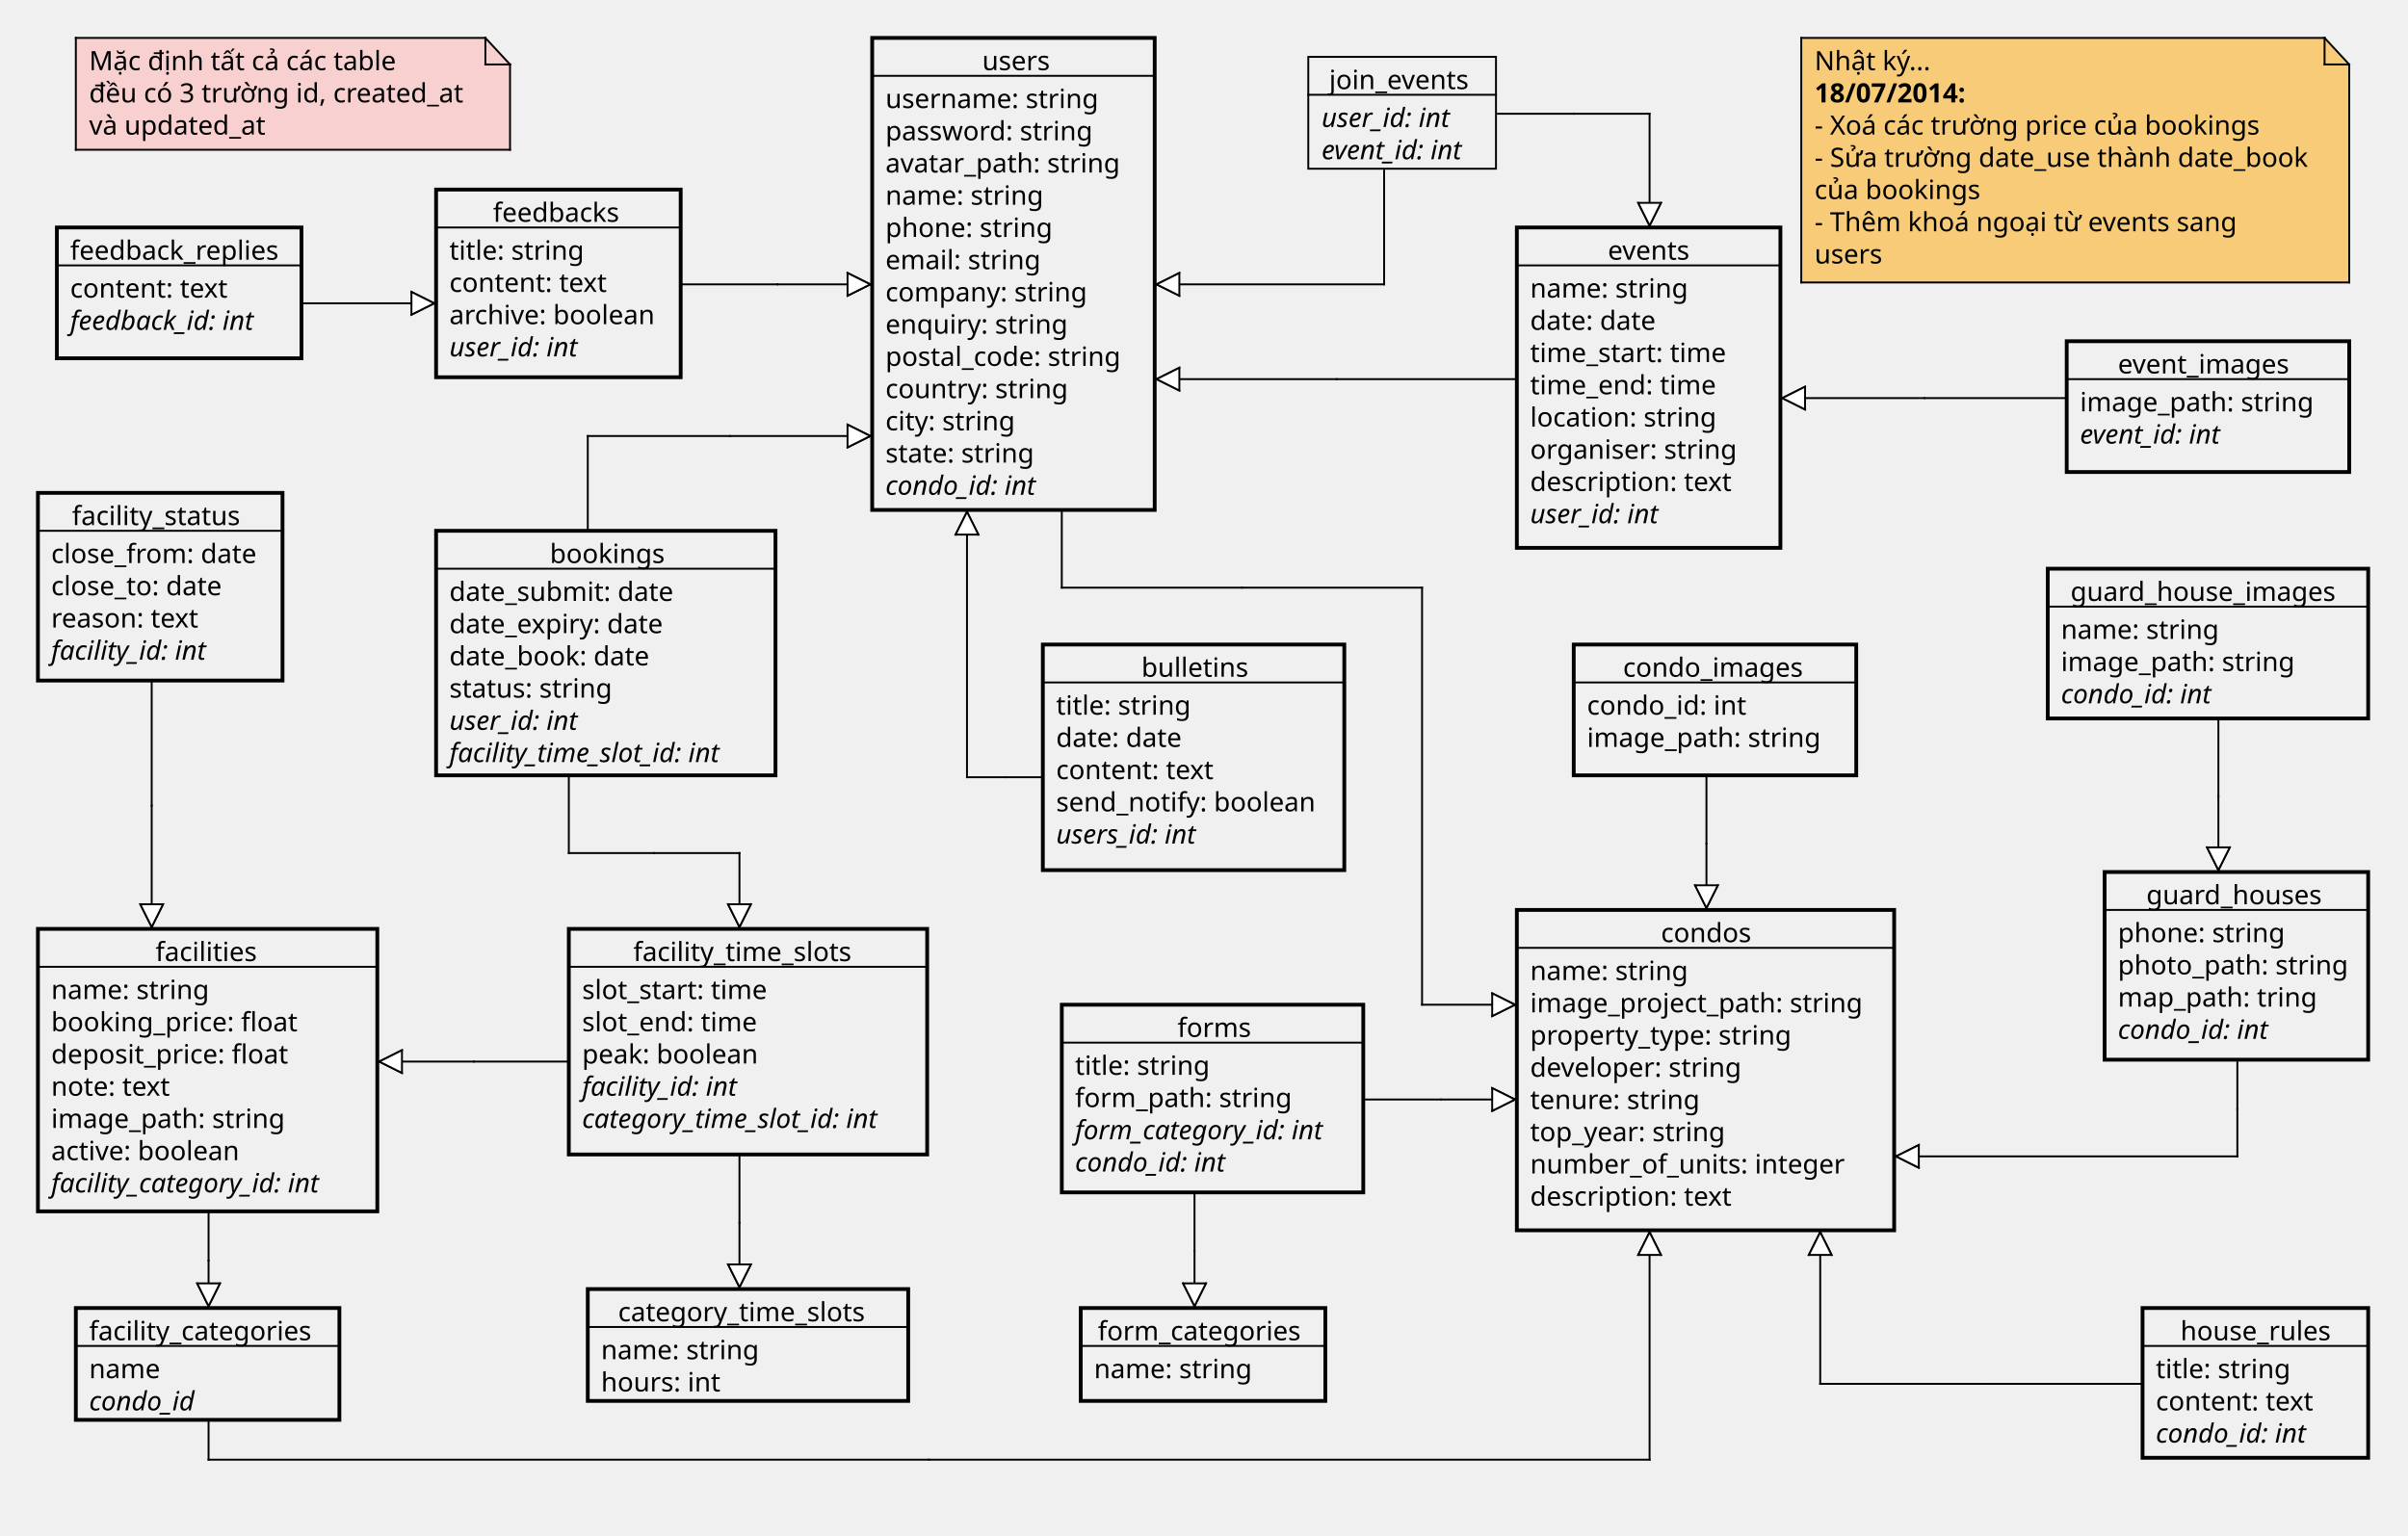
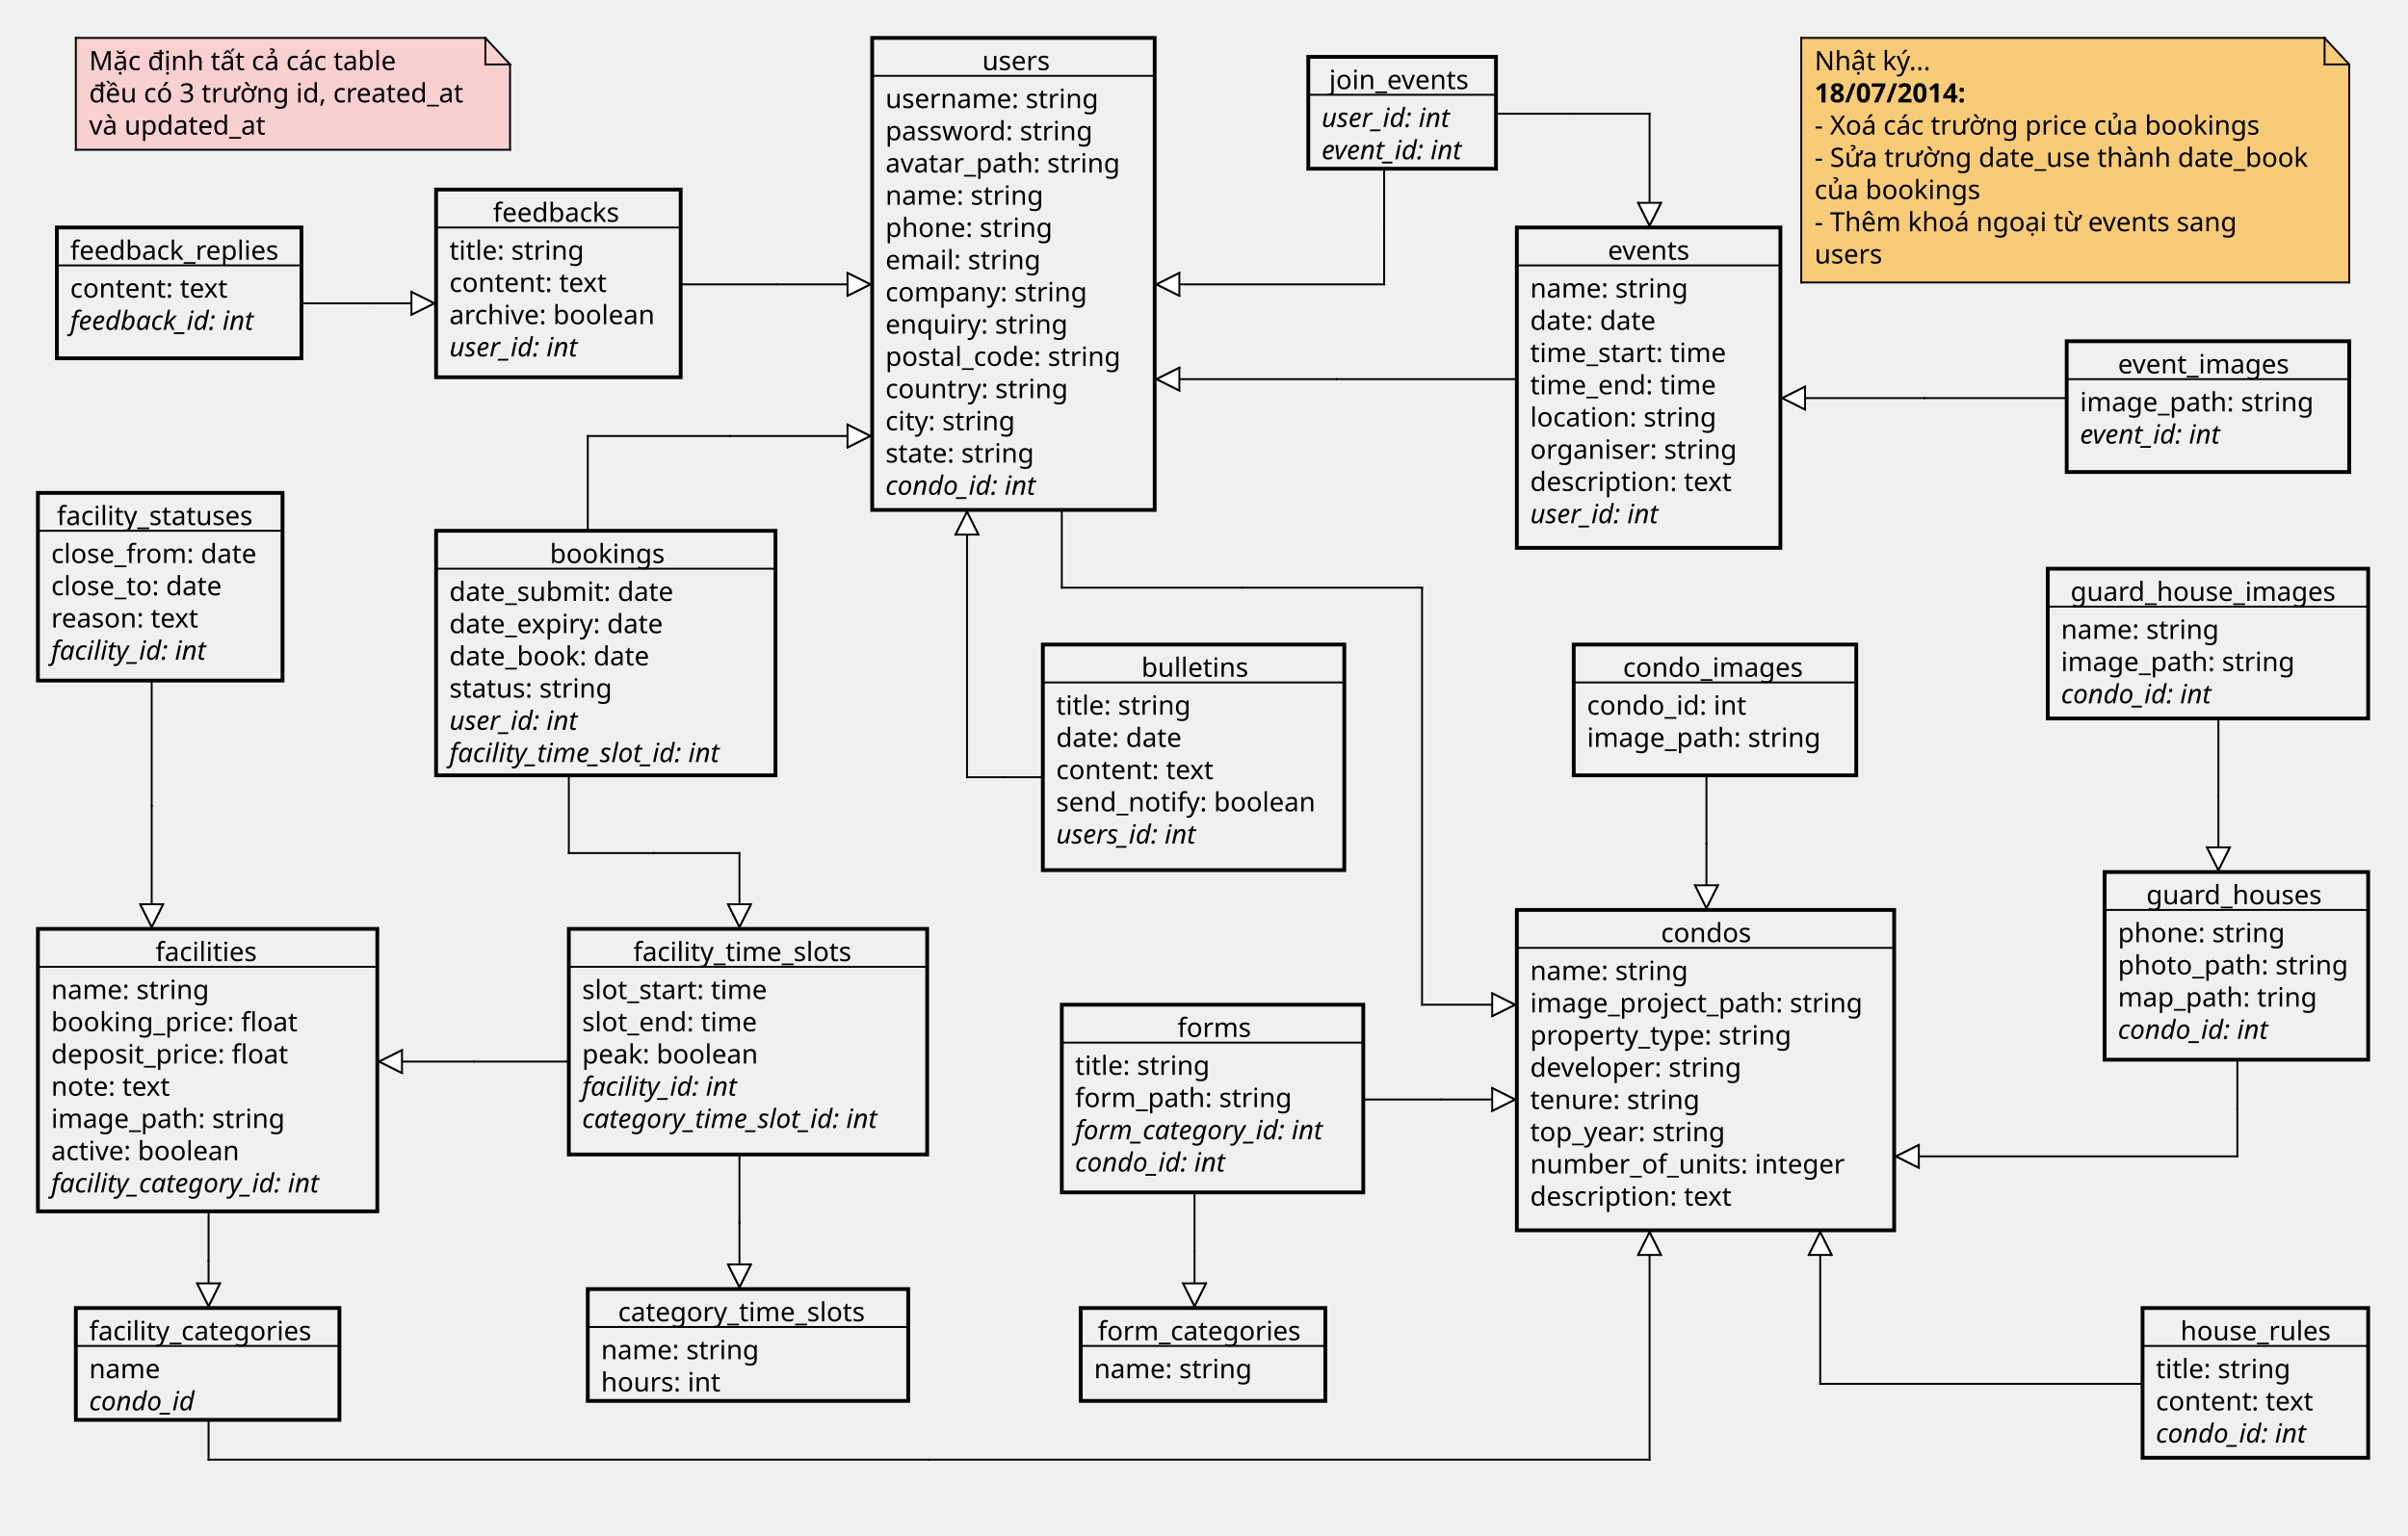
<svg xmlns="http://www.w3.org/2000/svg" fill-opacity="1" color-rendering="auto" color-interpolation="auto" stroke="black" text-rendering="auto" stroke-linecap="square" width="1270" stroke-miterlimit="10" stroke-opacity="1" shape-rendering="auto" fill="black" stroke-dasharray="none" font-weight="normal" stroke-width="1" viewBox="-20 -10 1270 810" height="810" font-family="'Dialog'" font-style="normal" stroke-linejoin="miter" font-size="12" stroke-dashoffset="0" image-rendering="auto">
  <defs id="genericDefs" />
  <g>
    <g fill="white" font-size="14" font-family="sans-serif" transform="translate(440,10)" stroke="white">
      <rect x="0" width="149" height="249" y="0" opacity="0" stroke="none" />
      <rect x="0" y="0" fill="none" width="149" height="249" stroke="black" stroke-width="2" />
      <text fill="black" x="58" xml:space="preserve" y="17" stroke="none">users</text>
      <line y2="20" fill="none" x1="0" x2="149" stroke="black" y1="20" />
      <text fill="black" x="7" xml:space="preserve" y="37" stroke="none">username: string</text>
      <text fill="black" x="7" xml:space="preserve" y="54" stroke="none">password: string</text>
      <text fill="black" x="7" xml:space="preserve" y="71" stroke="none">avatar_path: string</text>
      <text fill="black" x="7" xml:space="preserve" y="88" stroke="none">name: string</text>
      <text fill="black" x="7" xml:space="preserve" y="105" stroke="none">phone: string</text>
      <text fill="black" x="7" xml:space="preserve" y="122" stroke="none">email: string</text>
      <text fill="black" x="7" xml:space="preserve" y="139" stroke="none">company: string</text>
      <text fill="black" x="7" xml:space="preserve" y="156" stroke="none">enquiry: string</text>
      <text fill="black" x="7" xml:space="preserve" y="173" stroke="none">postal_code: string</text>
      <text fill="black" x="7" xml:space="preserve" y="190" stroke="none">country: string</text>
      <text fill="black" x="7" xml:space="preserve" y="207" stroke="none">city: string</text>
      <text fill="black" x="7" xml:space="preserve" y="224" stroke="none">state: string</text>
      <text font-style="italic" fill="black" x="7" xml:space="preserve" y="241" stroke="none">condo_id: int</text>
      <rect x="0" y="0" transform="translate(90,320)" width="159" height="119" opacity="0" stroke="none" />
      <rect x="0" y="0" transform="translate(90,320)" fill="none" width="159" height="119" stroke="black" stroke-width="2" />
      <text fill="black" x="52" xml:space="preserve" y="17" transform="translate(90,320)" stroke="none">bulletins</text>
      <line transform="translate(90,320)" fill="none" x1="0" x2="159" y1="20" y2="20" stroke="black" />
      <text fill="black" x="7" xml:space="preserve" y="37" transform="translate(90,320)" stroke="none">title: string</text>
      <text fill="black" x="7" xml:space="preserve" y="54" transform="translate(90,320)" stroke="none">date: date</text>
      <text fill="black" x="7" xml:space="preserve" y="71" transform="translate(90,320)" stroke="none">content: text</text>
      <text fill="black" x="7" xml:space="preserve" y="88" transform="translate(90,320)" stroke="none">send_notify: boolean</text>
      <text x="7" y="105" transform="translate(90,320)" fill="black" font-style="italic" stroke="none" xml:space="preserve">users_id: int</text>
      <rect x="0" y="0" transform="translate(340,100)" width="139" height="169" opacity="0" stroke="none" />
      <rect x="0" y="0" transform="translate(340,100)" fill="none" width="139" height="169" stroke="black" stroke-width="2" />
      <text fill="black" x="48" xml:space="preserve" y="17" transform="translate(340,100)" stroke="none">events</text>
      <line transform="translate(340,100)" fill="none" x1="0" x2="139" y1="20" y2="20" stroke="black" />
      <text fill="black" x="7" xml:space="preserve" y="37" transform="translate(340,100)" stroke="none">name: string</text>
      <text fill="black" x="7" xml:space="preserve" y="54" transform="translate(340,100)" stroke="none">date: date</text>
      <text fill="black" x="7" xml:space="preserve" y="71" transform="translate(340,100)" stroke="none">time_start: time</text>
      <text fill="black" x="7" xml:space="preserve" y="88" transform="translate(340,100)" stroke="none">time_end: time</text>
      <text fill="black" x="7" xml:space="preserve" y="105" transform="translate(340,100)" stroke="none">location: string</text>
      <text fill="black" x="7" xml:space="preserve" y="122" transform="translate(340,100)" stroke="none">organiser: string</text>
      <text fill="black" x="7" xml:space="preserve" y="139" transform="translate(340,100)" stroke="none">description: text</text>
      <text x="7" y="156" transform="translate(340,100)" fill="black" font-style="italic" stroke="none" xml:space="preserve">user_id: int</text>
      <rect x="0" y="0" transform="translate(-440,470)" width="179" height="149" opacity="0" stroke="none" />
      <rect x="0" y="0" transform="translate(-440,470)" fill="none" width="179" height="149" stroke="black" stroke-width="2" />
      <text fill="black" x="62" xml:space="preserve" y="17" transform="translate(-440,470)" stroke="none">facilities</text>
      <line transform="translate(-440,470)" fill="none" x1="0" x2="179" y1="20" y2="20" stroke="black" />
      <text fill="black" x="7" xml:space="preserve" y="37" transform="translate(-440,470)" stroke="none">name: string</text>
      <text fill="black" x="7" xml:space="preserve" y="54" transform="translate(-440,470)" stroke="none">booking_price: float</text>
      <text fill="black" x="7" xml:space="preserve" y="71" transform="translate(-440,470)" stroke="none">deposit_price: float</text>
      <text fill="black" x="7" xml:space="preserve" y="88" transform="translate(-440,470)" stroke="none">note: text</text>
      <text fill="black" x="7" xml:space="preserve" y="105" transform="translate(-440,470)" stroke="none">image_path: string</text>
      <text fill="black" x="7" xml:space="preserve" y="122" transform="translate(-440,470)" stroke="none">active: boolean</text>
      <text x="7" y="139" transform="translate(-440,470)" fill="black" font-style="italic" stroke="none" xml:space="preserve">facility_category_id: int</text>
      <rect x="0" y="0" transform="translate(-230,80)" width="129" height="99" opacity="0" stroke="none" />
      <rect x="0" y="0" transform="translate(-230,80)" fill="none" width="129" height="99" stroke="black" stroke-width="2" />
      <text fill="black" x="30" xml:space="preserve" y="17" transform="translate(-230,80)" stroke="none">feedbacks</text>
      <line transform="translate(-230,80)" fill="none" x1="0" x2="129" y1="20" y2="20" stroke="black" />
      <text fill="black" x="7" xml:space="preserve" y="37" transform="translate(-230,80)" stroke="none">title: string</text>
      <text fill="black" x="7" xml:space="preserve" y="54" transform="translate(-230,80)" stroke="none">content: text</text>
      <text fill="black" x="7" xml:space="preserve" y="71" transform="translate(-230,80)" stroke="none">archive: boolean</text>
      <text x="7" y="88" transform="translate(-230,80)" fill="black" font-style="italic" stroke="none" xml:space="preserve">user_id: int</text>
      <rect x="0" y="0" transform="translate(100,510)" width="159" height="99" opacity="0" stroke="none" />
      <rect x="0" y="0" transform="translate(100,510)" fill="none" width="159" height="99" stroke="black" stroke-width="2" />
      <text fill="black" x="61" xml:space="preserve" y="17" transform="translate(100,510)" stroke="none">forms</text>
      <line transform="translate(100,510)" fill="none" x1="0" x2="159" y1="20" y2="20" stroke="black" />
      <text fill="black" x="7" xml:space="preserve" y="37" transform="translate(100,510)" stroke="none">title: string</text>
      <text fill="black" x="7" xml:space="preserve" y="54" transform="translate(100,510)" stroke="none">form_path: string</text>
      <text x="7" y="71" transform="translate(100,510)" fill="black" font-style="italic" stroke="none" xml:space="preserve">form_category_id: int</text>
      <text x="7" y="88" transform="translate(100,510)" fill="black" font-style="italic" stroke="none" xml:space="preserve">condo_id: int</text>
      <rect x="0" y="0" transform="translate(-230,260)" width="179" height="129" opacity="0" stroke="none" />
      <rect x="0" y="0" transform="translate(-230,260)" fill="none" width="179" height="129" stroke="black" stroke-width="2" />
      <text fill="black" x="60" xml:space="preserve" y="17" transform="translate(-230,260)" stroke="none">bookings</text>
      <line transform="translate(-230,260)" fill="none" x1="0" x2="179" y1="20" y2="20" stroke="black" />
      <text fill="black" x="7" xml:space="preserve" y="37" transform="translate(-230,260)" stroke="none">date_submit: date</text>
      <text fill="black" x="7" xml:space="preserve" y="54" transform="translate(-230,260)" stroke="none">date_expiry: date</text>
      <text fill="black" x="7" xml:space="preserve" y="71" transform="translate(-230,260)" stroke="none">date_book: date</text>
      <text fill="black" x="7" xml:space="preserve" y="88" transform="translate(-230,260)" stroke="none">status: string</text>
      <text x="7" y="105" transform="translate(-230,260)" fill="black" font-style="italic" stroke="none" xml:space="preserve">user_id: int</text>
      <text x="7" y="122" transform="translate(-230,260)" fill="black" font-style="italic" stroke="none" xml:space="preserve">facility_time_slot_id: int</text>
      <rect x="0" y="0" transform="translate(650,440)" width="139" height="99" opacity="0" stroke="none" />
      <rect x="0" y="0" transform="translate(650,440)" fill="none" width="139" height="99" stroke="black" stroke-width="2" />
      <text fill="black" x="22" xml:space="preserve" y="17" transform="translate(650,440)" stroke="none">guard_houses</text>
      <line transform="translate(650,440)" fill="none" x1="0" x2="139" y1="20" y2="20" stroke="black" />
      <text fill="black" x="7" xml:space="preserve" y="37" transform="translate(650,440)" stroke="none">phone: string</text>
      <text fill="black" x="7" xml:space="preserve" y="54" transform="translate(650,440)" stroke="none">photo_path: string</text>
      <text fill="black" x="7" xml:space="preserve" y="71" transform="translate(650,440)" stroke="none">map_path: tring</text>
      <text x="7" y="88" transform="translate(650,440)" fill="black" font-style="italic" stroke="none" xml:space="preserve">condo_id: int</text>
      <rect x="0" y="0" transform="translate(670,670)" width="119" height="79" opacity="0" stroke="none" />
      <rect x="0" y="0" transform="translate(670,670)" fill="none" width="119" height="79" stroke="black" stroke-width="2" />
      <text fill="black" x="20" xml:space="preserve" y="17" transform="translate(670,670)" stroke="none">house_rules</text>
      <line transform="translate(670,670)" fill="none" x1="0" x2="119" y1="20" y2="20" stroke="black" />
      <text fill="black" x="7" xml:space="preserve" y="37" transform="translate(670,670)" stroke="none">title: string</text>
      <text fill="black" x="7" xml:space="preserve" y="54" transform="translate(670,670)" stroke="none">content: text</text>
      <text x="7" y="71" transform="translate(670,670)" fill="black" font-style="italic" stroke="none" xml:space="preserve">condo_id: int</text>
      <rect x="0" y="0" transform="translate(630,160)" width="149" height="69" opacity="0" stroke="none" />
      <rect x="0" y="0" transform="translate(630,160)" fill="none" width="149" height="69" stroke="black" stroke-width="2" />
      <text fill="black" x="27" xml:space="preserve" y="17" transform="translate(630,160)" stroke="none">event_images</text>
      <line transform="translate(630,160)" fill="none" x1="0" x2="149" y1="20" y2="20" stroke="black" />
      <text fill="black" x="7" xml:space="preserve" y="37" transform="translate(630,160)" stroke="none">image_path: string</text>
      <text x="7" y="54" transform="translate(630,160)" fill="black" font-style="italic" stroke="none" xml:space="preserve">event_id: int</text>
      <line transform="translate(450,160)" fill="none" x1="30" x2="105" y1="30" y2="30" stroke="black" />
      <line transform="translate(450,160)" fill="none" x1="105" x2="180" y1="30" y2="30" stroke="black" />
      <line transform="translate(450,160)" fill="none" x1="30" x2="42" y1="30" y2="24" stroke="black" />
      <line transform="translate(450,160)" fill="none" x1="30" x2="42" y1="30" y2="36" stroke="black" />
      <polygon points=" 30 30 42 24 42 36" transform="translate(450,160)" stroke="none" />
      <polygon fill="none" transform="translate(450,160)" points=" 30 30 42 24 42 36" stroke="black" />
      <rect x="0" y="0" transform="translate(-420,670)" width="139" height="59" opacity="0" stroke="none" />
      <rect x="0" y="0" transform="translate(-420,670)" fill="none" width="139" height="59" stroke="black" stroke-width="2" />
      <text fill="black" x="7" xml:space="preserve" y="17" transform="translate(-420,670)" stroke="none">facility_categories</text>
      <line transform="translate(-420,670)" fill="none" x1="0" x2="139" y1="20" y2="20" stroke="black" />
      <text fill="black" x="7" xml:space="preserve" y="37" transform="translate(-420,670)" stroke="none">name</text>
      <text x="7" y="54" transform="translate(-420,670)" fill="black" font-style="italic" stroke="none" xml:space="preserve">condo_id</text>
      <line transform="translate(-380,590)" fill="none" x1="30" x2="30" y1="30" y2="55" stroke="black" />
      <line transform="translate(-380,590)" fill="none" x1="30" x2="30" y1="55" y2="80" stroke="black" />
      <line transform="translate(-380,590)" fill="none" x1="30" x2="24" y1="79" y2="67" stroke="black" />
      <line transform="translate(-380,590)" fill="none" x1="30" x2="36" y1="79" y2="67" stroke="black" />
      <polygon points=" 30 79 24 67 36 67" transform="translate(-380,590)" stroke="none" />
      <polygon fill="none" transform="translate(-380,590)" points=" 30 79 24 67 36 67" stroke="black" />
      <rect x="0" y="0" transform="translate(-440,240)" width="129" height="99" opacity="0" stroke="none" />
      <rect x="0" y="0" transform="translate(-440,240)" fill="none" width="129" height="99" stroke="black" stroke-width="2" />
-       <text fill="black" x="18" xml:space="preserve" y="17" transform="translate(-440,240)" stroke="none">facility_status</text>
+       <text fill="black" x="10" xml:space="preserve" y="17" transform="translate(-440,240)" stroke="none">facility_statuses</text>
      <line transform="translate(-440,240)" fill="none" x1="0" x2="129" y1="20" y2="20" stroke="black" />
      <text fill="black" x="7" xml:space="preserve" y="37" transform="translate(-440,240)" stroke="none">close_from: date</text>
      <text fill="black" x="7" xml:space="preserve" y="54" transform="translate(-440,240)" stroke="none">close_to: date</text>
      <text fill="black" x="7" xml:space="preserve" y="71" transform="translate(-440,240)" stroke="none">reason: text</text>
      <text x="7" y="88" transform="translate(-440,240)" fill="black" font-style="italic" stroke="none" xml:space="preserve">facility_id: int</text>
      <line transform="translate(-410,310)" fill="none" x1="30" x2="30" y1="160" y2="95" stroke="black" />
      <line transform="translate(-410,310)" fill="none" x1="30" x2="30" y1="95" y2="30" stroke="black" />
      <line transform="translate(-410,310)" fill="none" x1="30" x2="24" y1="159" y2="147" stroke="black" />
      <line transform="translate(-410,310)" fill="none" x1="30" x2="36" y1="159" y2="147" stroke="black" />
      <polygon points=" 30 159 24 147 36 147" transform="translate(-410,310)" stroke="none" />
      <polygon fill="none" transform="translate(-410,310)" points=" 30 159 24 147 36 147" stroke="black" />
      <rect x="0" y="0" transform="translate(-160,470)" width="189" height="119" opacity="0" stroke="none" />
      <rect x="0" y="0" transform="translate(-160,470)" fill="none" width="189" height="119" stroke="black" stroke-width="2" />
      <text fill="black" x="34" xml:space="preserve" y="17" transform="translate(-160,470)" stroke="none">facility_time_slots</text>
      <line transform="translate(-160,470)" fill="none" x1="0" x2="189" y1="20" y2="20" stroke="black" />
      <text fill="black" x="7" xml:space="preserve" y="37" transform="translate(-160,470)" stroke="none">slot_start: time</text>
      <text fill="black" x="7" xml:space="preserve" y="54" transform="translate(-160,470)" stroke="none">slot_end: time</text>
      <text fill="black" x="7" xml:space="preserve" y="71" transform="translate(-160,470)" stroke="none">peak: boolean</text>
      <text x="7" y="88" transform="translate(-160,470)" fill="black" font-style="italic" stroke="none" xml:space="preserve">facility_id: int</text>
      <text x="7" y="105" transform="translate(-160,470)" fill="black" font-style="italic" stroke="none" xml:space="preserve">category_time_slot_id: int</text>
      <rect x="0" y="0" transform="translate(-150,660)" width="169" height="59" opacity="0" stroke="none" />
      <rect x="0" y="0" transform="translate(-150,660)" fill="none" width="169" height="59" stroke="black" stroke-width="2" />
      <text fill="black" x="16" xml:space="preserve" y="17" transform="translate(-150,660)" stroke="none">category_time_slots</text>
      <line transform="translate(-150,660)" fill="none" x1="0" x2="169" y1="20" y2="20" stroke="black" />
      <text fill="black" x="7" xml:space="preserve" y="37" transform="translate(-150,660)" stroke="none">name: string</text>
      <text fill="black" x="7" xml:space="preserve" y="54" transform="translate(-150,660)" stroke="none">hours: int</text>
      <line transform="translate(-100,560)" fill="none" x1="30" x2="30" y1="30" y2="65" stroke="black" />
      <line transform="translate(-100,560)" fill="none" x1="30" x2="30" y1="65" y2="100" stroke="black" />
      <line transform="translate(-100,560)" fill="none" x1="30" x2="24" y1="99" y2="87" stroke="black" />
      <line transform="translate(-100,560)" fill="none" x1="30" x2="36" y1="99" y2="87" stroke="black" />
      <polygon points=" 30 99 24 87 36 87" transform="translate(-100,560)" stroke="none" />
      <polygon fill="none" transform="translate(-100,560)" points=" 30 99 24 87 36 87" stroke="black" />
      <line transform="translate(-290,510)" fill="none" x1="30" x2="80" y1="30" y2="30" stroke="black" />
      <line transform="translate(-290,510)" fill="none" x1="80" x2="130" y1="30" y2="30" stroke="black" />
      <line transform="translate(-290,510)" fill="none" x1="30" x2="42" y1="30" y2="24" stroke="black" />
      <line transform="translate(-290,510)" fill="none" x1="30" x2="42" y1="30" y2="36" stroke="black" />
      <polygon points=" 30 30 42 24 42 36" transform="translate(-290,510)" stroke="none" />
      <polygon fill="none" transform="translate(-290,510)" points=" 30 30 42 24 42 36" stroke="black" />
      <line transform="translate(-190,360)" fill="none" x1="30" x2="30" y1="30" y2="70" stroke="black" />
      <line transform="translate(-190,360)" fill="none" x1="30" x2="75" y1="70" y2="70" stroke="black" />
      <line transform="translate(-190,360)" fill="none" x1="75" x2="120" y1="70" y2="70" stroke="black" />
      <line transform="translate(-190,360)" fill="none" x1="120" x2="120" y1="70" y2="110" stroke="black" />
      <line transform="translate(-190,360)" fill="none" x1="120" x2="114" y1="109" y2="97" stroke="black" />
      <line transform="translate(-190,360)" fill="none" x1="120" x2="126" y1="109" y2="97" stroke="black" />
      <polygon points=" 120 109 114 97 126 97" transform="translate(-190,360)" stroke="none" />
      <polygon fill="none" transform="translate(-190,360)" points=" 120 109 114 97 126 97" stroke="black" />
      <line transform="translate(-180,180)" fill="none" x1="30" x2="30" y1="80" y2="30" stroke="black" />
      <line transform="translate(-180,180)" fill="none" x1="30" x2="105" y1="30" y2="30" stroke="black" />
      <line transform="translate(-180,180)" fill="none" x1="105" x2="180" y1="30" y2="30" stroke="black" />
      <line transform="translate(-180,180)" fill="none" x1="179" x2="167" y1="30" y2="36" stroke="black" />
      <line transform="translate(-180,180)" fill="none" x1="179" x2="167" y1="30" y2="24" stroke="black" />
      <polygon points=" 179 30 167 36 167 24" transform="translate(-180,180)" stroke="none" />
      <polygon fill="none" transform="translate(-180,180)" points=" 179 30 167 36 167 24" stroke="black" />
      <line transform="translate(-130,100)" fill="none" x1="130" x2="80" y1="30" y2="30" stroke="black" />
      <line transform="translate(-130,100)" fill="none" x1="80" x2="30" y1="30" y2="30" stroke="black" />
      <line transform="translate(-130,100)" fill="none" x1="129" x2="117" y1="30" y2="36" stroke="black" />
      <line transform="translate(-130,100)" fill="none" x1="129" x2="117" y1="30" y2="24" stroke="black" />
      <polygon points=" 129 30 117 36 117 24" transform="translate(-130,100)" stroke="none" />
      <polygon fill="none" transform="translate(-130,100)" points=" 129 30 117 36 117 24" stroke="black" />
      <rect x="0" y="0" transform="translate(-430,100)" width="129" height="69" opacity="0" stroke="none" />
      <rect x="0" y="0" transform="translate(-430,100)" fill="none" width="129" height="69" stroke="black" stroke-width="2" />
      <text fill="black" x="7" xml:space="preserve" y="17" transform="translate(-430,100)" stroke="none">feedback_replies</text>
      <line transform="translate(-430,100)" fill="none" x1="0" x2="129" y1="20" y2="20" stroke="black" />
      <text fill="black" x="7" xml:space="preserve" y="37" transform="translate(-430,100)" stroke="none">content: text</text>
      <text x="7" y="54" transform="translate(-430,100)" fill="black" font-style="italic" stroke="none" xml:space="preserve">feedback_id: int</text>
      <line transform="translate(-330,110)" fill="none" x1="100" x2="65" y1="30" y2="30" stroke="black" />
      <line transform="translate(-330,110)" fill="none" x1="65" x2="30" y1="30" y2="30" stroke="black" />
      <line transform="translate(-330,110)" fill="none" x1="99" x2="87" y1="30" y2="36" stroke="black" />
      <line transform="translate(-330,110)" fill="none" x1="99" x2="87" y1="30" y2="24" stroke="black" />
      <polygon points=" 99 30 87 36 87 24" transform="translate(-330,110)" stroke="none" />
      <polygon fill="none" transform="translate(-330,110)" points=" 99 30 87 36 87 24" stroke="black" />
      <rect x="0" y="0" transform="translate(110,670)" width="129" height="49" opacity="0" stroke="none" />
      <rect x="0" y="0" transform="translate(110,670)" fill="none" width="129" height="49" stroke="black" stroke-width="2" />
      <text fill="black" x="9" xml:space="preserve" y="17" transform="translate(110,670)" stroke="none">form_categories</text>
      <line transform="translate(110,670)" fill="none" x1="0" x2="129" y1="20" y2="20" stroke="black" />
      <text fill="black" x="7" xml:space="preserve" y="37" transform="translate(110,670)" stroke="none">name: string</text>
      <rect x="0" y="0" transform="translate(620,280)" width="169" height="79" opacity="0" stroke="none" />
      <rect x="0" y="0" transform="translate(620,280)" fill="none" width="169" height="79" stroke="black" stroke-width="2" />
      <text fill="black" x="12" xml:space="preserve" y="17" transform="translate(620,280)" stroke="none">guard_house_images</text>
      <line transform="translate(620,280)" fill="none" x1="0" x2="169" y1="20" y2="20" stroke="black" />
      <text fill="black" x="7" xml:space="preserve" y="37" transform="translate(620,280)" stroke="none">name: string</text>
      <text fill="black" x="7" xml:space="preserve" y="54" transform="translate(620,280)" stroke="none">image_path: string</text>
      <text x="7" y="71" transform="translate(620,280)" fill="black" font-style="italic" stroke="none" xml:space="preserve">condo_id: int</text>
      <line transform="translate(140,580)" fill="none" x1="30" x2="30" y1="90" y2="60" stroke="black" />
      <line transform="translate(140,580)" fill="none" x1="30" x2="30" y1="60" y2="30" stroke="black" />
      <line transform="translate(140,580)" fill="none" x1="30" x2="24" y1="89" y2="77" stroke="black" />
      <line transform="translate(140,580)" fill="none" x1="30" x2="36" y1="89" y2="77" stroke="black" />
      <polygon points=" 30 89 24 77 36 77" transform="translate(140,580)" stroke="none" />
      <polygon fill="none" transform="translate(140,580)" points=" 30 89 24 77 36 77" stroke="black" />
      <polygon fill="rgb(255,175,175)" transform="translate(-420,0)" opacity="0.5" points=" 0 0 216 0 216 0 229 14 229 14 229 59 229 59 0 59 0 59 0 0" stroke="none" />
      <text fill="black" x="7" xml:space="preserve" y="17" transform="translate(-420,0)" stroke="none">Mặc định tất cả các table</text>
      <text fill="black" x="7" xml:space="preserve" y="34" transform="translate(-420,0)" stroke="none">đều có 3 trường id, created_at</text>
      <text fill="black" x="7" xml:space="preserve" y="51" transform="translate(-420,0)" stroke="none">và updated_at</text>
      <line transform="translate(-420,0)" fill="none" x1="0" x2="216" y1="0" y2="0" stroke="black" />
      <line transform="translate(-420,0)" fill="none" x1="216" x2="229" y1="0" y2="14" stroke="black" />
      <line transform="translate(-420,0)" fill="none" x1="229" x2="229" y1="14" y2="59" stroke="black" />
      <line transform="translate(-420,0)" fill="none" x1="229" x2="0" y1="59" y2="59" stroke="black" />
      <line transform="translate(-420,0)" fill="none" x1="0" x2="0" y1="59" y2="0" stroke="black" />
      <line transform="translate(-420,0)" fill="none" x1="216" x2="216" y1="0" y2="14" stroke="black" />
      <line transform="translate(-420,0)" fill="none" x1="216" x2="229" y1="14" y2="14" stroke="black" />
      <rect x="0" y="0" transform="translate(340,460)" width="199" height="169" opacity="0" stroke="none" />
      <rect x="0" y="0" transform="translate(340,460)" fill="none" width="199" height="169" stroke="black" stroke-width="2" />
      <text fill="black" x="76" xml:space="preserve" y="17" transform="translate(340,460)" stroke="none">condos</text>
      <line transform="translate(340,460)" fill="none" x1="0" x2="199" y1="20" y2="20" stroke="black" />
      <text fill="black" x="7" xml:space="preserve" y="37" transform="translate(340,460)" stroke="none">name: string</text>
      <text fill="black" x="7" xml:space="preserve" y="54" transform="translate(340,460)" stroke="none">image_project_path: string</text>
      <text fill="black" x="7" xml:space="preserve" y="71" transform="translate(340,460)" stroke="none">property_type: string</text>
      <text fill="black" x="7" xml:space="preserve" y="88" transform="translate(340,460)" stroke="none">developer: string</text>
      <text fill="black" x="7" xml:space="preserve" y="105" transform="translate(340,460)" stroke="none">tenure: string</text>
      <text fill="black" x="7" xml:space="preserve" y="122" transform="translate(340,460)" stroke="none">top_year: string</text>
      <text fill="black" x="7" xml:space="preserve" y="139" transform="translate(340,460)" stroke="none">number_of_units: integer</text>
      <text fill="black" x="7" xml:space="preserve" y="156" transform="translate(340,460)" stroke="none">description: text</text>
      <rect x="0" y="0" transform="translate(370,320)" width="149" height="69" opacity="0" stroke="none" />
      <rect x="0" y="0" transform="translate(370,320)" fill="none" width="149" height="69" stroke="black" stroke-width="2" />
      <text fill="black" x="26" xml:space="preserve" y="17" transform="translate(370,320)" stroke="none">condo_images</text>
      <line transform="translate(370,320)" fill="none" x1="0" x2="149" y1="20" y2="20" stroke="black" />
      <text fill="black" x="7" xml:space="preserve" y="37" transform="translate(370,320)" stroke="none">condo_id: int</text>
      <text fill="black" x="7" xml:space="preserve" y="54" transform="translate(370,320)" stroke="none">image_path: string</text>
      <line transform="translate(410,360)" fill="none" x1="30" x2="30" y1="30" y2="65" stroke="black" />
      <line transform="translate(410,360)" fill="none" x1="30" x2="30" y1="65" y2="100" stroke="black" />
      <line transform="translate(410,360)" fill="none" x1="30" x2="24" y1="99" y2="87" stroke="black" />
      <line transform="translate(410,360)" fill="none" x1="30" x2="36" y1="99" y2="87" stroke="black" />
      <polygon points=" 30 99 24 87 36 87" transform="translate(410,360)" stroke="none" />
      <polygon fill="none" transform="translate(410,360)" points=" 30 99 24 87 36 87" stroke="black" />
      <line transform="translate(70,220)" fill="none" x1="270" x2="220" y1="290" y2="290" stroke="black" />
      <line transform="translate(70,220)" fill="none" x1="220" x2="220" y1="290" y2="70" stroke="black" />
      <line transform="translate(70,220)" fill="none" x1="220" x2="125" y1="70" y2="70" stroke="black" />
      <line transform="translate(70,220)" fill="none" x1="125" x2="30" y1="70" y2="70" stroke="black" />
      <line transform="translate(70,220)" fill="none" x1="30" x2="30" y1="70" y2="30" stroke="black" />
      <line transform="translate(70,220)" fill="none" x1="269" x2="257" y1="290" y2="296" stroke="black" />
      <line transform="translate(70,220)" fill="none" x1="269" x2="257" y1="290" y2="284" stroke="black" />
      <polygon points=" 269 290 257 296 257 284" transform="translate(70,220)" stroke="none" />
      <polygon fill="none" transform="translate(70,220)" points=" 269 290 257 296 257 284" stroke="black" />
      <line transform="translate(20,220)" fill="none" x1="30" x2="30" y1="30" y2="170" stroke="black" />
      <line transform="translate(20,220)" fill="none" x1="30" x2="50" y1="170" y2="170" stroke="black" />
      <line transform="translate(20,220)" fill="none" x1="50" x2="70" y1="170" y2="170" stroke="black" />
      <line transform="translate(20,220)" fill="none" x1="30" x2="36" y1="30" y2="42" stroke="black" />
      <line transform="translate(20,220)" fill="none" x1="30" x2="24" y1="30" y2="42" stroke="black" />
      <polygon points=" 30 30 36 42 24 42" transform="translate(20,220)" stroke="none" />
      <polygon fill="none" transform="translate(20,220)" points=" 30 30 36 42 24 42" stroke="black" />
      <line transform="translate(510,510)" fill="none" x1="30" x2="210" y1="80" y2="80" stroke="black" />
      <line transform="translate(510,510)" fill="none" x1="210" x2="210" y1="80" y2="55" stroke="black" />
      <line transform="translate(510,510)" fill="none" x1="210" x2="210" y1="55" y2="30" stroke="black" />
      <line transform="translate(510,510)" fill="none" x1="30" x2="42" y1="80" y2="74" stroke="black" />
      <line transform="translate(510,510)" fill="none" x1="30" x2="42" y1="80" y2="86" stroke="black" />
      <polygon points=" 30 80 42 74 42 86" transform="translate(510,510)" stroke="none" />
      <polygon fill="none" transform="translate(510,510)" points=" 30 80 42 74 42 86" stroke="black" />
      <line transform="translate(470,600)" fill="none" x1="30" x2="30" y1="30" y2="110" stroke="black" />
      <line transform="translate(470,600)" fill="none" x1="30" x2="115" y1="110" y2="110" stroke="black" />
      <line transform="translate(470,600)" fill="none" x1="115" x2="200" y1="110" y2="110" stroke="black" />
      <line transform="translate(470,600)" fill="none" x1="30" x2="36" y1="30" y2="42" stroke="black" />
      <line transform="translate(470,600)" fill="none" x1="30" x2="24" y1="30" y2="42" stroke="black" />
      <polygon points=" 30 30 36 42 24 42" transform="translate(470,600)" stroke="none" />
      <polygon fill="none" transform="translate(470,600)" points=" 30 30 36 42 24 42" stroke="black" />
      <line transform="translate(680,330)" fill="none" x1="30" x2="30" y1="110" y2="70" stroke="black" />
      <line transform="translate(680,330)" fill="none" x1="30" x2="30" y1="70" y2="30" stroke="black" />
      <line transform="translate(680,330)" fill="none" x1="30" x2="24" y1="109" y2="97" stroke="black" />
      <line transform="translate(680,330)" fill="none" x1="30" x2="36" y1="109" y2="97" stroke="black" />
      <polygon points=" 30 109 24 97 36 97" transform="translate(680,330)" stroke="none" />
      <polygon fill="none" transform="translate(680,330)" points=" 30 109 24 97 36 97" stroke="black" />
      <line transform="translate(230,530)" fill="none" x1="110" x2="70" y1="30" y2="30" stroke="black" />
      <line transform="translate(230,530)" fill="none" x1="70" x2="30" y1="30" y2="30" stroke="black" />
      <line transform="translate(230,530)" fill="none" x1="109" x2="97" y1="30" y2="36" stroke="black" />
      <line transform="translate(230,530)" fill="none" x1="109" x2="97" y1="30" y2="24" stroke="black" />
      <polygon points=" 109 30 97 36 97 24" transform="translate(230,530)" stroke="none" />
      <polygon fill="none" transform="translate(230,530)" points=" 109 30 97 36 97 24" stroke="black" />
      <line transform="translate(-380,600)" fill="none" x1="790" x2="790" y1="30" y2="150" stroke="black" />
      <line transform="translate(-380,600)" fill="none" x1="790" x2="410" y1="150" y2="150" stroke="black" />
      <line transform="translate(-380,600)" fill="none" x1="410" x2="30" y1="150" y2="150" stroke="black" />
      <line transform="translate(-380,600)" fill="none" x1="30" x2="30" y1="150" y2="130" stroke="black" />
      <line transform="translate(-380,600)" fill="none" x1="790" x2="796" y1="30" y2="42" stroke="black" />
      <line transform="translate(-380,600)" fill="none" x1="790" x2="784" y1="30" y2="42" stroke="black" />
      <polygon points=" 790 30 796 42 784 42" transform="translate(-380,600)" stroke="none" />
      <polygon fill="none" transform="translate(-380,600)" points=" 790 30 796 42 784 42" stroke="black" />
      <polygon fill="rgb(255,165,0)" transform="translate(490,0)" opacity="0.5" points=" 0 0 276 0 276 0 289 14 289 14 289 129 289 129 0 129 0 129 0 0" stroke="none" />
      <text fill="black" x="7" xml:space="preserve" y="17" transform="translate(490,0)" stroke="none">Nhật ký...</text>
      <text x="7" y="34" transform="translate(490,0)" fill="black" stroke="none" font-weight="bold" xml:space="preserve">18/07/2014:</text>
      <text fill="black" x="7" xml:space="preserve" y="51" transform="translate(490,0)" stroke="none">- Xoá các trường price của bookings</text>
      <text fill="black" x="7" xml:space="preserve" y="68" transform="translate(490,0)" stroke="none">- Sửa trường date_use thành date_book</text>
      <text fill="black" x="7" xml:space="preserve" y="85" transform="translate(490,0)" stroke="none">của bookings</text>
      <text fill="black" x="7" xml:space="preserve" y="102" transform="translate(490,0)" stroke="none">- Thêm khoá ngoại từ events sang</text>
      <text fill="black" x="7" xml:space="preserve" y="119" transform="translate(490,0)" stroke="none">users</text>
      <line transform="translate(490,0)" fill="none" x1="0" x2="276" y1="0" y2="0" stroke="black" />
      <line transform="translate(490,0)" fill="none" x1="276" x2="289" y1="0" y2="14" stroke="black" />
      <line transform="translate(490,0)" fill="none" x1="289" x2="289" y1="14" y2="129" stroke="black" />
      <line transform="translate(490,0)" fill="none" x1="289" x2="0" y1="129" y2="129" stroke="black" />
      <line transform="translate(490,0)" fill="none" x1="0" x2="0" y1="129" y2="0" stroke="black" />
      <line transform="translate(490,0)" fill="none" x1="276" x2="276" y1="0" y2="14" stroke="black" />
      <line transform="translate(490,0)" fill="none" x1="276" x2="289" y1="14" y2="14" stroke="black" />
      <rect x="0" y="0" transform="translate(230,10)" width="99" height="59" opacity="0" stroke="none" />
-       <rect x="0" y="0" transform="translate(230,10)" fill="none" width="99" height="59" stroke="black" />
+       <rect x="0" y="0" transform="translate(230,10)" fill="none" width="99" height="59" stroke="black" stroke-width="2" />
      <text fill="black" x="11" xml:space="preserve" y="17" transform="translate(230,10)" stroke="none">join_events</text>
      <line transform="translate(230,10)" fill="none" x1="0" x2="99" y1="20" y2="20" stroke="black" />
      <text x="7" y="37" transform="translate(230,10)" fill="black" font-style="italic" stroke="none" xml:space="preserve">user_id: int</text>
      <text x="7" y="54" transform="translate(230,10)" fill="black" font-style="italic" stroke="none" xml:space="preserve">event_id: int</text>
      <line transform="translate(300,10)" fill="none" x1="110" x2="110" y1="90" y2="30" stroke="black" />
      <line transform="translate(300,10)" fill="none" x1="110" x2="70" y1="30" y2="30" stroke="black" />
      <line transform="translate(300,10)" fill="none" x1="70" x2="30" y1="30" y2="30" stroke="black" />
      <line transform="translate(300,10)" fill="none" x1="110" x2="104" y1="89" y2="77" stroke="black" />
      <line transform="translate(300,10)" fill="none" x1="110" x2="116" y1="89" y2="77" stroke="black" />
      <polygon points=" 110 89 104 77 116 77" transform="translate(300,10)" stroke="none" />
      <polygon fill="none" transform="translate(300,10)" points=" 110 89 104 77 116 77" stroke="black" />
      <line transform="translate(120,40)" fill="none" x1="30" x2="150" y1="90" y2="90" stroke="black" />
      <line transform="translate(120,40)" fill="none" x1="150" x2="150" y1="90" y2="60" stroke="black" />
      <line transform="translate(120,40)" fill="none" x1="150" x2="150" y1="60" y2="30" stroke="black" />
      <line transform="translate(120,40)" fill="none" x1="30" x2="42" y1="90" y2="84" stroke="black" />
      <line transform="translate(120,40)" fill="none" x1="30" x2="42" y1="90" y2="96" stroke="black" />
      <polygon points=" 30 90 42 84 42 96" transform="translate(120,40)" stroke="none" />
      <polygon fill="none" transform="translate(120,40)" points=" 30 90 42 84 42 96" stroke="black" />
      <line transform="translate(120,150)" fill="none" x1="30" x2="125" y1="30" y2="30" stroke="black" />
      <line transform="translate(120,150)" fill="none" x1="125" x2="220" y1="30" y2="30" stroke="black" />
      <line transform="translate(120,150)" fill="none" x1="30" x2="42" y1="30" y2="24" stroke="black" />
      <line transform="translate(120,150)" fill="none" x1="30" x2="42" y1="30" y2="36" stroke="black" />
      <polygon points=" 30 30 42 24 42 36" transform="translate(120,150)" stroke="none" />
      <polygon fill="none" transform="translate(120,150)" points=" 30 30 42 24 42 36" stroke="black" />
    </g>
  </g>
</svg>
